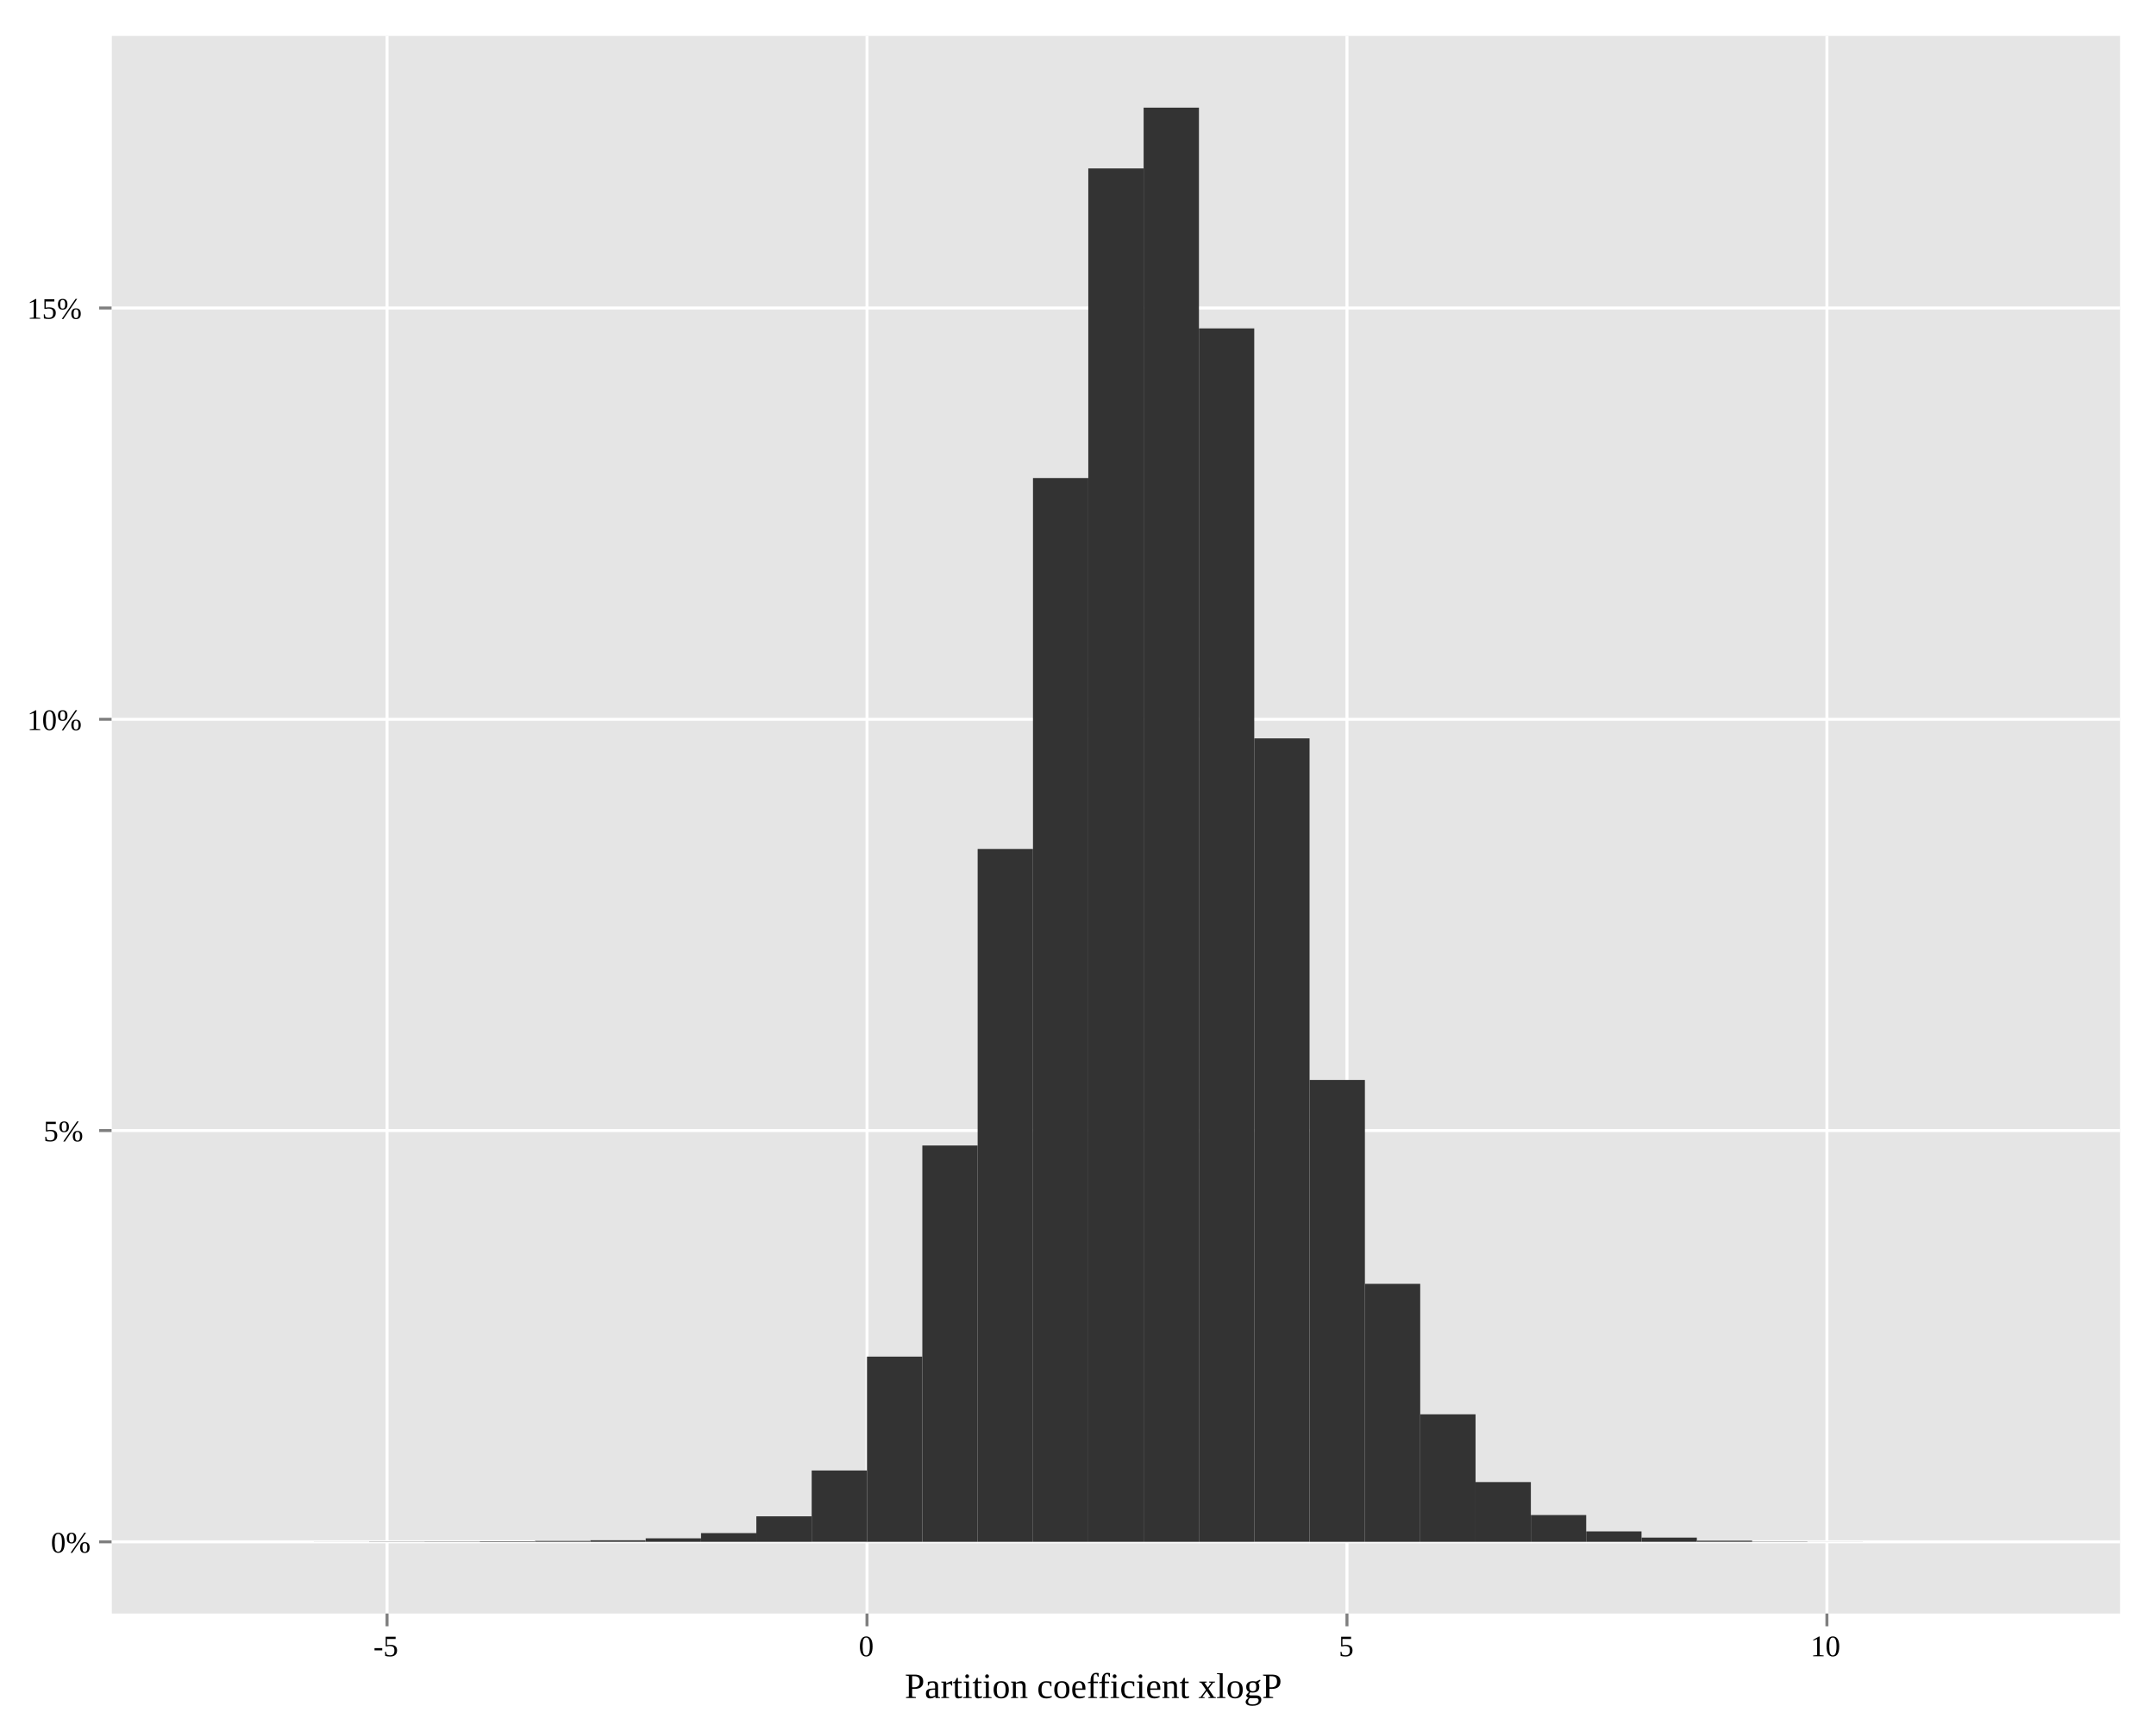
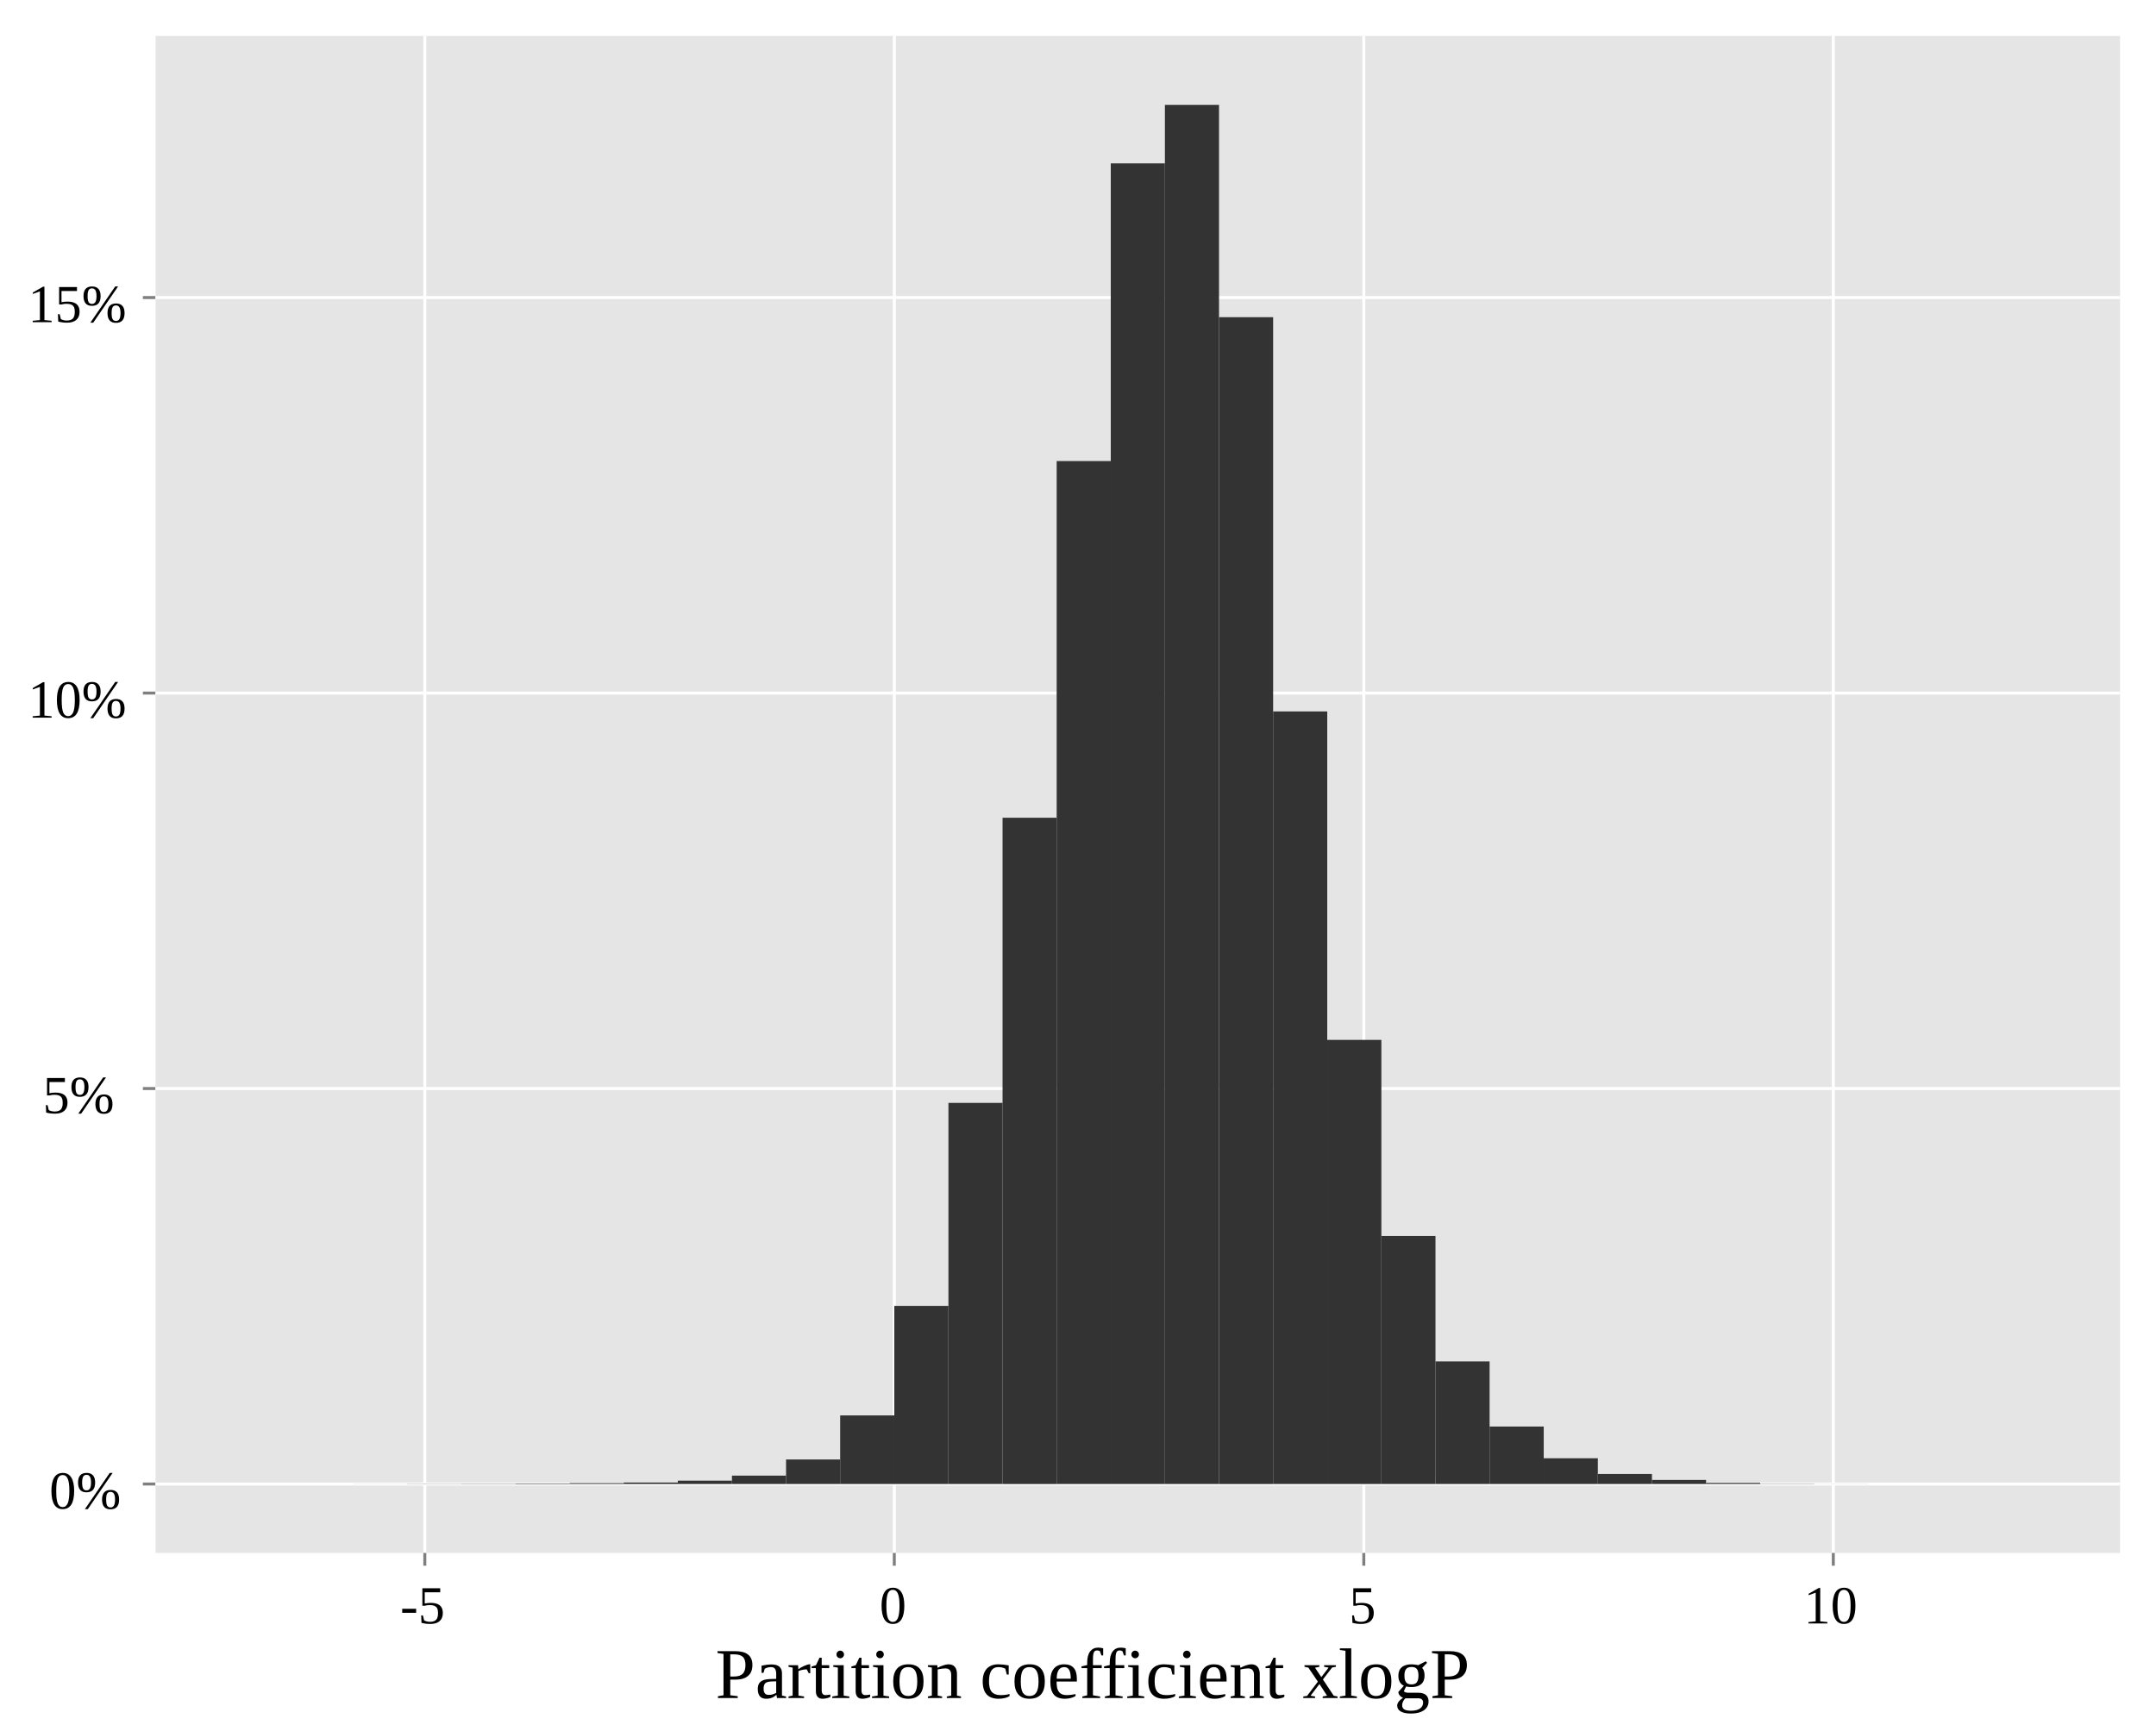
<svg xmlns="http://www.w3.org/2000/svg" width="722.70" height="578.16" viewBox="0,0,722.70,578.16">
  <rect width="100%" height="100%" style="fill:#FFFFFF" />
-   <polygon points="0.00 , 0.00 722.70 , 0.00 722.70 , 578.16 0.00 , 578.16 " style="stroke-width:1;stroke:#FFFFFF;fill:#FFFFFF;stroke-opacity:0;fill-opacity:1" />
-   <text transform="translate(17.05,520.37) " style="font-size:10">0%</text>
-   <text transform="translate(14.59,382.52) " style="font-size:10">5%</text>
-   <text transform="translate(9.09,244.68) " style="font-size:10">10%</text>
-   <text transform="translate(9.09,106.83) " style="font-size:10">15%</text>
-   <line x1="33.22" y1="516.77" x2="37.49" y2="516.77" style="stroke-width:1;stroke:#7F7F7F;fill:#000000;stroke-opacity:1;fill-opacity:0" />
-   <line x1="33.22" y1="378.92" x2="37.49" y2="378.92" style="stroke-width:1;stroke:#7F7F7F;fill:#000000;stroke-opacity:1;fill-opacity:0" />
-   <line x1="33.22" y1="241.08" x2="37.49" y2="241.08" style="stroke-width:1;stroke:#7F7F7F;fill:#000000;stroke-opacity:1;fill-opacity:0" />
-   <line x1="33.22" y1="103.23" x2="37.49" y2="103.23" style="stroke-width:1;stroke:#7F7F7F;fill:#000000;stroke-opacity:1;fill-opacity:0" />
-   <polygon points="37.49 , 540.80 37.49 , 12.04 710.65 , 12.04 710.65 , 540.80 " style="stroke-width:1;stroke:#FFFFFF;fill:#E5E5E5;stroke-opacity:0;fill-opacity:1" />
-   <polyline points="37.49 , 447.85 710.65 , 447.85 " style="stroke-width:0;stroke:#F2F2F2;fill:#000000;stroke-opacity:1;fill-opacity:0" />
-   <polyline points="37.49 , 310.00 710.65 , 310.00 " style="stroke-width:0;stroke:#F2F2F2;fill:#000000;stroke-opacity:1;fill-opacity:0" />
-   <polyline points="37.49 , 172.16 710.65 , 172.16 " style="stroke-width:0;stroke:#F2F2F2;fill:#000000;stroke-opacity:1;fill-opacity:0" />
-   <polyline points="37.49 , 34.31 710.65 , 34.31 " style="stroke-width:0;stroke:#F2F2F2;fill:#000000;stroke-opacity:1;fill-opacity:0" />
-   <polyline points="49.30 , 540.80 49.30 , 12.04 " style="stroke-width:0;stroke:#F2F2F2;fill:#000000;stroke-opacity:1;fill-opacity:0" />
-   <polyline points="210.18 , 540.80 210.18 , 12.04 " style="stroke-width:0;stroke:#F2F2F2;fill:#000000;stroke-opacity:1;fill-opacity:0" />
-   <polyline points="371.06 , 540.80 371.06 , 12.04 " style="stroke-width:0;stroke:#F2F2F2;fill:#000000;stroke-opacity:1;fill-opacity:0" />
-   <polyline points="531.95 , 540.80 531.95 , 12.04 " style="stroke-width:0;stroke:#F2F2F2;fill:#000000;stroke-opacity:1;fill-opacity:0" />
-   <polyline points="692.83 , 540.80 692.83 , 12.04 " style="stroke-width:0;stroke:#F2F2F2;fill:#000000;stroke-opacity:1;fill-opacity:0" />
-   <polyline points="37.49 , 516.77 710.65 , 516.77 " style="stroke-width:1;stroke:#FFFFFF;fill:#000000;stroke-opacity:1;fill-opacity:0" />
-   <polyline points="37.49 , 378.92 710.65 , 378.92 " style="stroke-width:1;stroke:#FFFFFF;fill:#000000;stroke-opacity:1;fill-opacity:0" />
-   <polyline points="37.49 , 241.08 710.65 , 241.08 " style="stroke-width:1;stroke:#FFFFFF;fill:#000000;stroke-opacity:1;fill-opacity:0" />
-   <polyline points="37.49 , 103.23 710.65 , 103.23 " style="stroke-width:1;stroke:#FFFFFF;fill:#000000;stroke-opacity:1;fill-opacity:0" />
-   <polyline points="129.74 , 540.80 129.74 , 12.04 " style="stroke-width:1;stroke:#FFFFFF;fill:#000000;stroke-opacity:1;fill-opacity:0" />
-   <polyline points="290.62 , 540.80 290.62 , 12.04 " style="stroke-width:1;stroke:#FFFFFF;fill:#000000;stroke-opacity:1;fill-opacity:0" />
-   <polyline points="451.51 , 540.80 451.51 , 12.04 " style="stroke-width:1;stroke:#FFFFFF;fill:#000000;stroke-opacity:1;fill-opacity:0" />
-   <polyline points="612.39 , 540.80 612.39 , 12.04 " style="stroke-width:1;stroke:#FFFFFF;fill:#000000;stroke-opacity:1;fill-opacity:0" />
-   <rect x="68.09" y="516.77" width="18.54" height="0.00" style="stroke-width:1;stroke:#FFFFFF;fill:#333333;stroke-opacity:0;fill-opacity:1" />
-   <rect x="86.63" y="516.76" width="18.54" height="0.00" style="stroke-width:1;stroke:#FFFFFF;fill:#333333;stroke-opacity:0;fill-opacity:1" />
-   <rect x="105.18" y="516.74" width="18.54" height="0.02" style="stroke-width:1;stroke:#FFFFFF;fill:#333333;stroke-opacity:0;fill-opacity:1" />
-   <rect x="123.72" y="516.70" width="18.54" height="0.07" style="stroke-width:1;stroke:#FFFFFF;fill:#333333;stroke-opacity:0;fill-opacity:1" />
-   <rect x="142.27" y="516.67" width="18.54" height="0.10" style="stroke-width:1;stroke:#FFFFFF;fill:#333333;stroke-opacity:0;fill-opacity:1" />
-   <rect x="160.81" y="516.59" width="18.54" height="0.18" style="stroke-width:1;stroke:#FFFFFF;fill:#333333;stroke-opacity:0;fill-opacity:1" />
-   <rect x="179.36" y="516.46" width="18.54" height="0.31" style="stroke-width:1;stroke:#FFFFFF;fill:#333333;stroke-opacity:0;fill-opacity:1" />
-   <rect x="197.90" y="516.25" width="18.54" height="0.52" style="stroke-width:1;stroke:#FFFFFF;fill:#333333;stroke-opacity:0;fill-opacity:1" />
-   <rect x="216.45" y="515.59" width="18.54" height="1.18" style="stroke-width:1;stroke:#FFFFFF;fill:#333333;stroke-opacity:0;fill-opacity:1" />
-   <rect x="234.99" y="513.84" width="18.54" height="2.93" style="stroke-width:1;stroke:#FFFFFF;fill:#333333;stroke-opacity:0;fill-opacity:1" />
-   <rect x="253.53" y="508.22" width="18.54" height="8.55" style="stroke-width:1;stroke:#FFFFFF;fill:#333333;stroke-opacity:0;fill-opacity:1" />
-   <rect x="272.08" y="492.86" width="18.54" height="23.90" style="stroke-width:1;stroke:#FFFFFF;fill:#333333;stroke-opacity:0;fill-opacity:1" />
-   <rect x="290.62" y="454.69" width="18.54" height="62.08" style="stroke-width:1;stroke:#FFFFFF;fill:#333333;stroke-opacity:0;fill-opacity:1" />
-   <rect x="309.17" y="383.93" width="18.54" height="132.84" style="stroke-width:1;stroke:#FFFFFF;fill:#333333;stroke-opacity:0;fill-opacity:1" />
-   <rect x="327.71" y="284.54" width="18.54" height="232.23" style="stroke-width:1;stroke:#FFFFFF;fill:#333333;stroke-opacity:0;fill-opacity:1" />
-   <rect x="346.26" y="160.22" width="18.54" height="356.55" style="stroke-width:1;stroke:#FFFFFF;fill:#333333;stroke-opacity:0;fill-opacity:1" />
-   <rect x="364.80" y="56.45" width="18.54" height="460.32" style="stroke-width:1;stroke:#FFFFFF;fill:#333333;stroke-opacity:0;fill-opacity:1" />
-   <rect x="383.35" y="36.08" width="18.54" height="480.69" style="stroke-width:1;stroke:#FFFFFF;fill:#333333;stroke-opacity:0;fill-opacity:1" />
-   <rect x="401.89" y="110.07" width="18.54" height="406.70" style="stroke-width:1;stroke:#FFFFFF;fill:#333333;stroke-opacity:0;fill-opacity:1" />
-   <rect x="420.43" y="247.48" width="18.54" height="269.28" style="stroke-width:1;stroke:#FFFFFF;fill:#333333;stroke-opacity:0;fill-opacity:1" />
-   <rect x="438.98" y="361.96" width="18.54" height="154.81" style="stroke-width:1;stroke:#FFFFFF;fill:#333333;stroke-opacity:0;fill-opacity:1" />
-   <rect x="457.52" y="430.30" width="18.54" height="86.47" style="stroke-width:1;stroke:#FFFFFF;fill:#333333;stroke-opacity:0;fill-opacity:1" />
-   <rect x="476.07" y="474.03" width="18.54" height="42.74" style="stroke-width:1;stroke:#FFFFFF;fill:#333333;stroke-opacity:0;fill-opacity:1" />
-   <rect x="494.61" y="496.74" width="18.54" height="20.03" style="stroke-width:1;stroke:#FFFFFF;fill:#333333;stroke-opacity:0;fill-opacity:1" />
-   <rect x="513.16" y="507.79" width="18.54" height="8.98" style="stroke-width:1;stroke:#FFFFFF;fill:#333333;stroke-opacity:0;fill-opacity:1" />
-   <rect x="531.70" y="513.27" width="18.54" height="3.50" style="stroke-width:1;stroke:#FFFFFF;fill:#333333;stroke-opacity:0;fill-opacity:1" />
-   <rect x="550.25" y="515.35" width="18.54" height="1.42" style="stroke-width:1;stroke:#FFFFFF;fill:#333333;stroke-opacity:0;fill-opacity:1" />
-   <rect x="568.79" y="516.38" width="18.54" height="0.39" style="stroke-width:1;stroke:#FFFFFF;fill:#333333;stroke-opacity:0;fill-opacity:1" />
-   <rect x="587.33" y="516.68" width="18.54" height="0.09" style="stroke-width:1;stroke:#FFFFFF;fill:#333333;stroke-opacity:0;fill-opacity:1" />
-   <rect x="605.88" y="516.75" width="18.54" height="0.02" style="stroke-width:1;stroke:#FFFFFF;fill:#333333;stroke-opacity:0;fill-opacity:1" />
-   <rect x="624.42" y="516.77" width="18.54" height="0.00" style="stroke-width:1;stroke:#FFFFFF;fill:#333333;stroke-opacity:0;fill-opacity:1" />
-   <rect x="642.97" y="516.77" width="18.54" height="0.00" style="stroke-width:1;stroke:#FFFFFF;fill:#333333;stroke-opacity:0;fill-opacity:1" />
-   <rect x="661.51" y="516.77" width="18.54" height="0.00" style="stroke-width:1;stroke:#FFFFFF;fill:#333333;stroke-opacity:0;fill-opacity:1" />
-   <text transform="translate(125.16,555.12) " style="font-size:10">-5</text>
-   <text transform="translate(287.87,555.12) " style="font-size:10">0</text>
-   <text transform="translate(448.76,555.12) " style="font-size:10">5</text>
-   <text transform="translate(606.89,555.12) " style="font-size:10">10</text>
-   <line x1="129.74" y1="545.07" x2="129.74" y2="540.80" style="stroke-width:1;stroke:#7F7F7F;fill:#000000;stroke-opacity:1;fill-opacity:0" />
-   <line x1="290.62" y1="545.07" x2="290.62" y2="540.80" style="stroke-width:1;stroke:#7F7F7F;fill:#000000;stroke-opacity:1;fill-opacity:0" />
-   <line x1="451.51" y1="545.07" x2="451.51" y2="540.80" style="stroke-width:1;stroke:#7F7F7F;fill:#000000;stroke-opacity:1;fill-opacity:0" />
-   <line x1="612.39" y1="545.07" x2="612.39" y2="540.80" style="stroke-width:1;stroke:#7F7F7F;fill:#000000;stroke-opacity:1;fill-opacity:0" />
-   <text transform="translate(303.28,569.13) " style="font-size:12">Partition coefficient xlogP</text>
+   <polygon points="0.00 , 578.16 0.00 , 0.00 722.70 , 0.00 722.70 , 578.16 " style="stroke-width:1;stroke:#FFFFFF;fill:#FFFFFF;stroke-opacity:0;fill-opacity:1" />
+   <text transform="translate(16.55,505.64) " style="font-size:18">0%</text>
+   <text transform="translate(14.33,373.09) " style="font-size:18">5%</text>
+   <text transform="translate(9.38,240.54) " style="font-size:18">10%</text>
+   <text transform="translate(9.38,107.98) " style="font-size:18">15%</text>
+   <line x1="47.89" y1="497.39" x2="52.16" y2="497.39" style="stroke-width:1;stroke:#7F7F7F;fill:#000000;stroke-opacity:1;fill-opacity:0" />
+   <line x1="47.89" y1="364.84" x2="52.16" y2="364.84" style="stroke-width:1;stroke:#7F7F7F;fill:#000000;stroke-opacity:1;fill-opacity:0" />
+   <line x1="47.89" y1="232.29" x2="52.16" y2="232.29" style="stroke-width:1;stroke:#7F7F7F;fill:#000000;stroke-opacity:1;fill-opacity:0" />
+   <line x1="47.89" y1="99.73" x2="52.16" y2="99.73" style="stroke-width:1;stroke:#7F7F7F;fill:#000000;stroke-opacity:1;fill-opacity:0" />
+   <polygon points="52.16 , 520.50 52.16 , 12.05 710.65 , 12.05 710.65 , 520.50 " style="stroke-width:1;stroke:#FFFFFF;fill:#E5E5E5;stroke-opacity:0;fill-opacity:1" />
+   <polyline points="52.16 , 431.11 710.65 , 431.11 " style="stroke-width:0;stroke:#F2F2F2;fill:#000000;stroke-opacity:1;fill-opacity:0" />
+   <polyline points="52.16 , 298.56 710.65 , 298.56 " style="stroke-width:0;stroke:#F2F2F2;fill:#000000;stroke-opacity:1;fill-opacity:0" />
+   <polyline points="52.16 , 166.01 710.65 , 166.01 " style="stroke-width:0;stroke:#F2F2F2;fill:#000000;stroke-opacity:1;fill-opacity:0" />
+   <polyline points="52.16 , 33.46 710.65 , 33.46 " style="stroke-width:0;stroke:#F2F2F2;fill:#000000;stroke-opacity:1;fill-opacity:0" />
+   <polyline points="63.71 , 520.50 63.71 , 12.04 " style="stroke-width:0;stroke:#F2F2F2;fill:#000000;stroke-opacity:1;fill-opacity:0" />
+   <polyline points="221.09 , 520.50 221.09 , 12.04 " style="stroke-width:0;stroke:#F2F2F2;fill:#000000;stroke-opacity:1;fill-opacity:0" />
+   <polyline points="378.46 , 520.50 378.46 , 12.04 " style="stroke-width:0;stroke:#F2F2F2;fill:#000000;stroke-opacity:1;fill-opacity:0" />
+   <polyline points="535.84 , 520.50 535.84 , 12.04 " style="stroke-width:0;stroke:#F2F2F2;fill:#000000;stroke-opacity:1;fill-opacity:0" />
+   <polyline points="693.22 , 520.50 693.22 , 12.04 " style="stroke-width:0;stroke:#F2F2F2;fill:#000000;stroke-opacity:1;fill-opacity:0" />
+   <polyline points="52.16 , 497.39 710.65 , 497.39 " style="stroke-width:1;stroke:#FFFFFF;fill:#000000;stroke-opacity:1;fill-opacity:0" />
+   <polyline points="52.16 , 364.84 710.65 , 364.84 " style="stroke-width:1;stroke:#FFFFFF;fill:#000000;stroke-opacity:1;fill-opacity:0" />
+   <polyline points="52.16 , 232.29 710.65 , 232.29 " style="stroke-width:1;stroke:#FFFFFF;fill:#000000;stroke-opacity:1;fill-opacity:0" />
+   <polyline points="52.16 , 99.73 710.65 , 99.73 " style="stroke-width:1;stroke:#FFFFFF;fill:#000000;stroke-opacity:1;fill-opacity:0" />
+   <polyline points="142.40 , 520.50 142.40 , 12.04 " style="stroke-width:1;stroke:#FFFFFF;fill:#000000;stroke-opacity:1;fill-opacity:0" />
+   <polyline points="299.77 , 520.50 299.77 , 12.04 " style="stroke-width:1;stroke:#FFFFFF;fill:#000000;stroke-opacity:1;fill-opacity:0" />
+   <polyline points="457.15 , 520.50 457.15 , 12.04 " style="stroke-width:1;stroke:#FFFFFF;fill:#000000;stroke-opacity:1;fill-opacity:0" />
+   <polyline points="614.53 , 520.50 614.53 , 12.04 " style="stroke-width:1;stroke:#FFFFFF;fill:#000000;stroke-opacity:1;fill-opacity:0" />
+   <rect x="82.09" y="497.39" width="18.14" height="0.00" style="stroke-width:1;stroke:#FFFFFF;fill:#333333;stroke-opacity:0;fill-opacity:1" />
+   <rect x="100.23" y="497.39" width="18.14" height="0.00" style="stroke-width:1;stroke:#FFFFFF;fill:#333333;stroke-opacity:0;fill-opacity:1" />
+   <rect x="118.37" y="497.37" width="18.14" height="0.02" style="stroke-width:1;stroke:#FFFFFF;fill:#333333;stroke-opacity:0;fill-opacity:1" />
+   <rect x="136.51" y="497.33" width="18.14" height="0.06" style="stroke-width:1;stroke:#FFFFFF;fill:#333333;stroke-opacity:0;fill-opacity:1" />
+   <rect x="154.65" y="497.30" width="18.14" height="0.09" style="stroke-width:1;stroke:#FFFFFF;fill:#333333;stroke-opacity:0;fill-opacity:1" />
+   <rect x="172.79" y="497.22" width="18.14" height="0.17" style="stroke-width:1;stroke:#FFFFFF;fill:#333333;stroke-opacity:0;fill-opacity:1" />
+   <rect x="190.93" y="497.10" width="18.14" height="0.29" style="stroke-width:1;stroke:#FFFFFF;fill:#333333;stroke-opacity:0;fill-opacity:1" />
+   <rect x="209.07" y="496.89" width="18.14" height="0.50" style="stroke-width:1;stroke:#FFFFFF;fill:#333333;stroke-opacity:0;fill-opacity:1" />
+   <rect x="227.21" y="496.26" width="18.14" height="1.13" style="stroke-width:1;stroke:#FFFFFF;fill:#333333;stroke-opacity:0;fill-opacity:1" />
+   <rect x="245.35" y="494.58" width="18.14" height="2.81" style="stroke-width:1;stroke:#FFFFFF;fill:#333333;stroke-opacity:0;fill-opacity:1" />
+   <rect x="263.49" y="489.17" width="18.14" height="8.22" style="stroke-width:1;stroke:#FFFFFF;fill:#333333;stroke-opacity:0;fill-opacity:1" />
+   <rect x="281.63" y="474.40" width="18.14" height="22.99" style="stroke-width:1;stroke:#FFFFFF;fill:#333333;stroke-opacity:0;fill-opacity:1" />
+   <rect x="299.77" y="437.69" width="18.14" height="59.70" style="stroke-width:1;stroke:#FFFFFF;fill:#333333;stroke-opacity:0;fill-opacity:1" />
+   <rect x="317.92" y="369.65" width="18.14" height="127.74" style="stroke-width:1;stroke:#FFFFFF;fill:#333333;stroke-opacity:0;fill-opacity:1" />
+   <rect x="336.06" y="274.08" width="18.14" height="223.32" style="stroke-width:1;stroke:#FFFFFF;fill:#333333;stroke-opacity:0;fill-opacity:1" />
+   <rect x="354.20" y="154.53" width="18.14" height="342.86" style="stroke-width:1;stroke:#FFFFFF;fill:#333333;stroke-opacity:0;fill-opacity:1" />
+   <rect x="372.34" y="54.74" width="18.14" height="442.65" style="stroke-width:1;stroke:#FFFFFF;fill:#333333;stroke-opacity:0;fill-opacity:1" />
+   <rect x="390.48" y="35.16" width="18.14" height="462.23" style="stroke-width:1;stroke:#FFFFFF;fill:#333333;stroke-opacity:0;fill-opacity:1" />
+   <rect x="408.62" y="106.31" width="18.14" height="391.09" style="stroke-width:1;stroke:#FFFFFF;fill:#333333;stroke-opacity:0;fill-opacity:1" />
+   <rect x="426.76" y="238.45" width="18.14" height="258.94" style="stroke-width:1;stroke:#FFFFFF;fill:#333333;stroke-opacity:0;fill-opacity:1" />
+   <rect x="444.90" y="348.53" width="18.14" height="148.86" style="stroke-width:1;stroke:#FFFFFF;fill:#333333;stroke-opacity:0;fill-opacity:1" />
+   <rect x="463.04" y="414.24" width="18.14" height="83.15" style="stroke-width:1;stroke:#FFFFFF;fill:#333333;stroke-opacity:0;fill-opacity:1" />
+   <rect x="481.18" y="456.29" width="18.14" height="41.10" style="stroke-width:1;stroke:#FFFFFF;fill:#333333;stroke-opacity:0;fill-opacity:1" />
+   <rect x="499.32" y="478.13" width="18.14" height="19.26" style="stroke-width:1;stroke:#FFFFFF;fill:#333333;stroke-opacity:0;fill-opacity:1" />
+   <rect x="517.46" y="488.76" width="18.14" height="8.63" style="stroke-width:1;stroke:#FFFFFF;fill:#333333;stroke-opacity:0;fill-opacity:1" />
+   <rect x="535.60" y="494.02" width="18.14" height="3.37" style="stroke-width:1;stroke:#FFFFFF;fill:#333333;stroke-opacity:0;fill-opacity:1" />
+   <rect x="553.74" y="496.02" width="18.14" height="1.37" style="stroke-width:1;stroke:#FFFFFF;fill:#333333;stroke-opacity:0;fill-opacity:1" />
+   <rect x="571.88" y="497.02" width="18.14" height="0.37" style="stroke-width:1;stroke:#FFFFFF;fill:#333333;stroke-opacity:0;fill-opacity:1" />
+   <rect x="590.02" y="497.31" width="18.14" height="0.08" style="stroke-width:1;stroke:#FFFFFF;fill:#333333;stroke-opacity:0;fill-opacity:1" />
+   <rect x="608.16" y="497.37" width="18.14" height="0.02" style="stroke-width:1;stroke:#FFFFFF;fill:#333333;stroke-opacity:0;fill-opacity:1" />
+   <rect x="626.30" y="497.39" width="18.14" height="0.00" style="stroke-width:1;stroke:#FFFFFF;fill:#333333;stroke-opacity:0;fill-opacity:1" />
+   <rect x="644.44" y="497.39" width="18.14" height="0.00" style="stroke-width:1;stroke:#FFFFFF;fill:#333333;stroke-opacity:0;fill-opacity:1" />
+   <rect x="662.58" y="497.39" width="18.14" height="0.00" style="stroke-width:1;stroke:#FFFFFF;fill:#333333;stroke-opacity:0;fill-opacity:1" />
+   <text transform="translate(134.15,544.12) " style="font-size:18">-5</text>
+   <text transform="translate(294.82,544.12) " style="font-size:18">0</text>
+   <text transform="translate(452.20,544.12) " style="font-size:18">5</text>
+   <text transform="translate(604.63,544.12) " style="font-size:18">10</text>
+   <line x1="142.40" y1="524.77" x2="142.40" y2="520.50" style="stroke-width:1;stroke:#7F7F7F;fill:#000000;stroke-opacity:1;fill-opacity:0" />
+   <line x1="299.77" y1="524.77" x2="299.77" y2="520.50" style="stroke-width:1;stroke:#7F7F7F;fill:#000000;stroke-opacity:1;fill-opacity:0" />
+   <line x1="457.15" y1="524.77" x2="457.15" y2="520.50" style="stroke-width:1;stroke:#7F7F7F;fill:#000000;stroke-opacity:1;fill-opacity:0" />
+   <line x1="614.53" y1="524.77" x2="614.53" y2="520.50" style="stroke-width:1;stroke:#7F7F7F;fill:#000000;stroke-opacity:1;fill-opacity:0" />
+   <text transform="translate(239.82,569.13) " style="font-size:24">Partition coefficient xlogP</text>
</svg>
